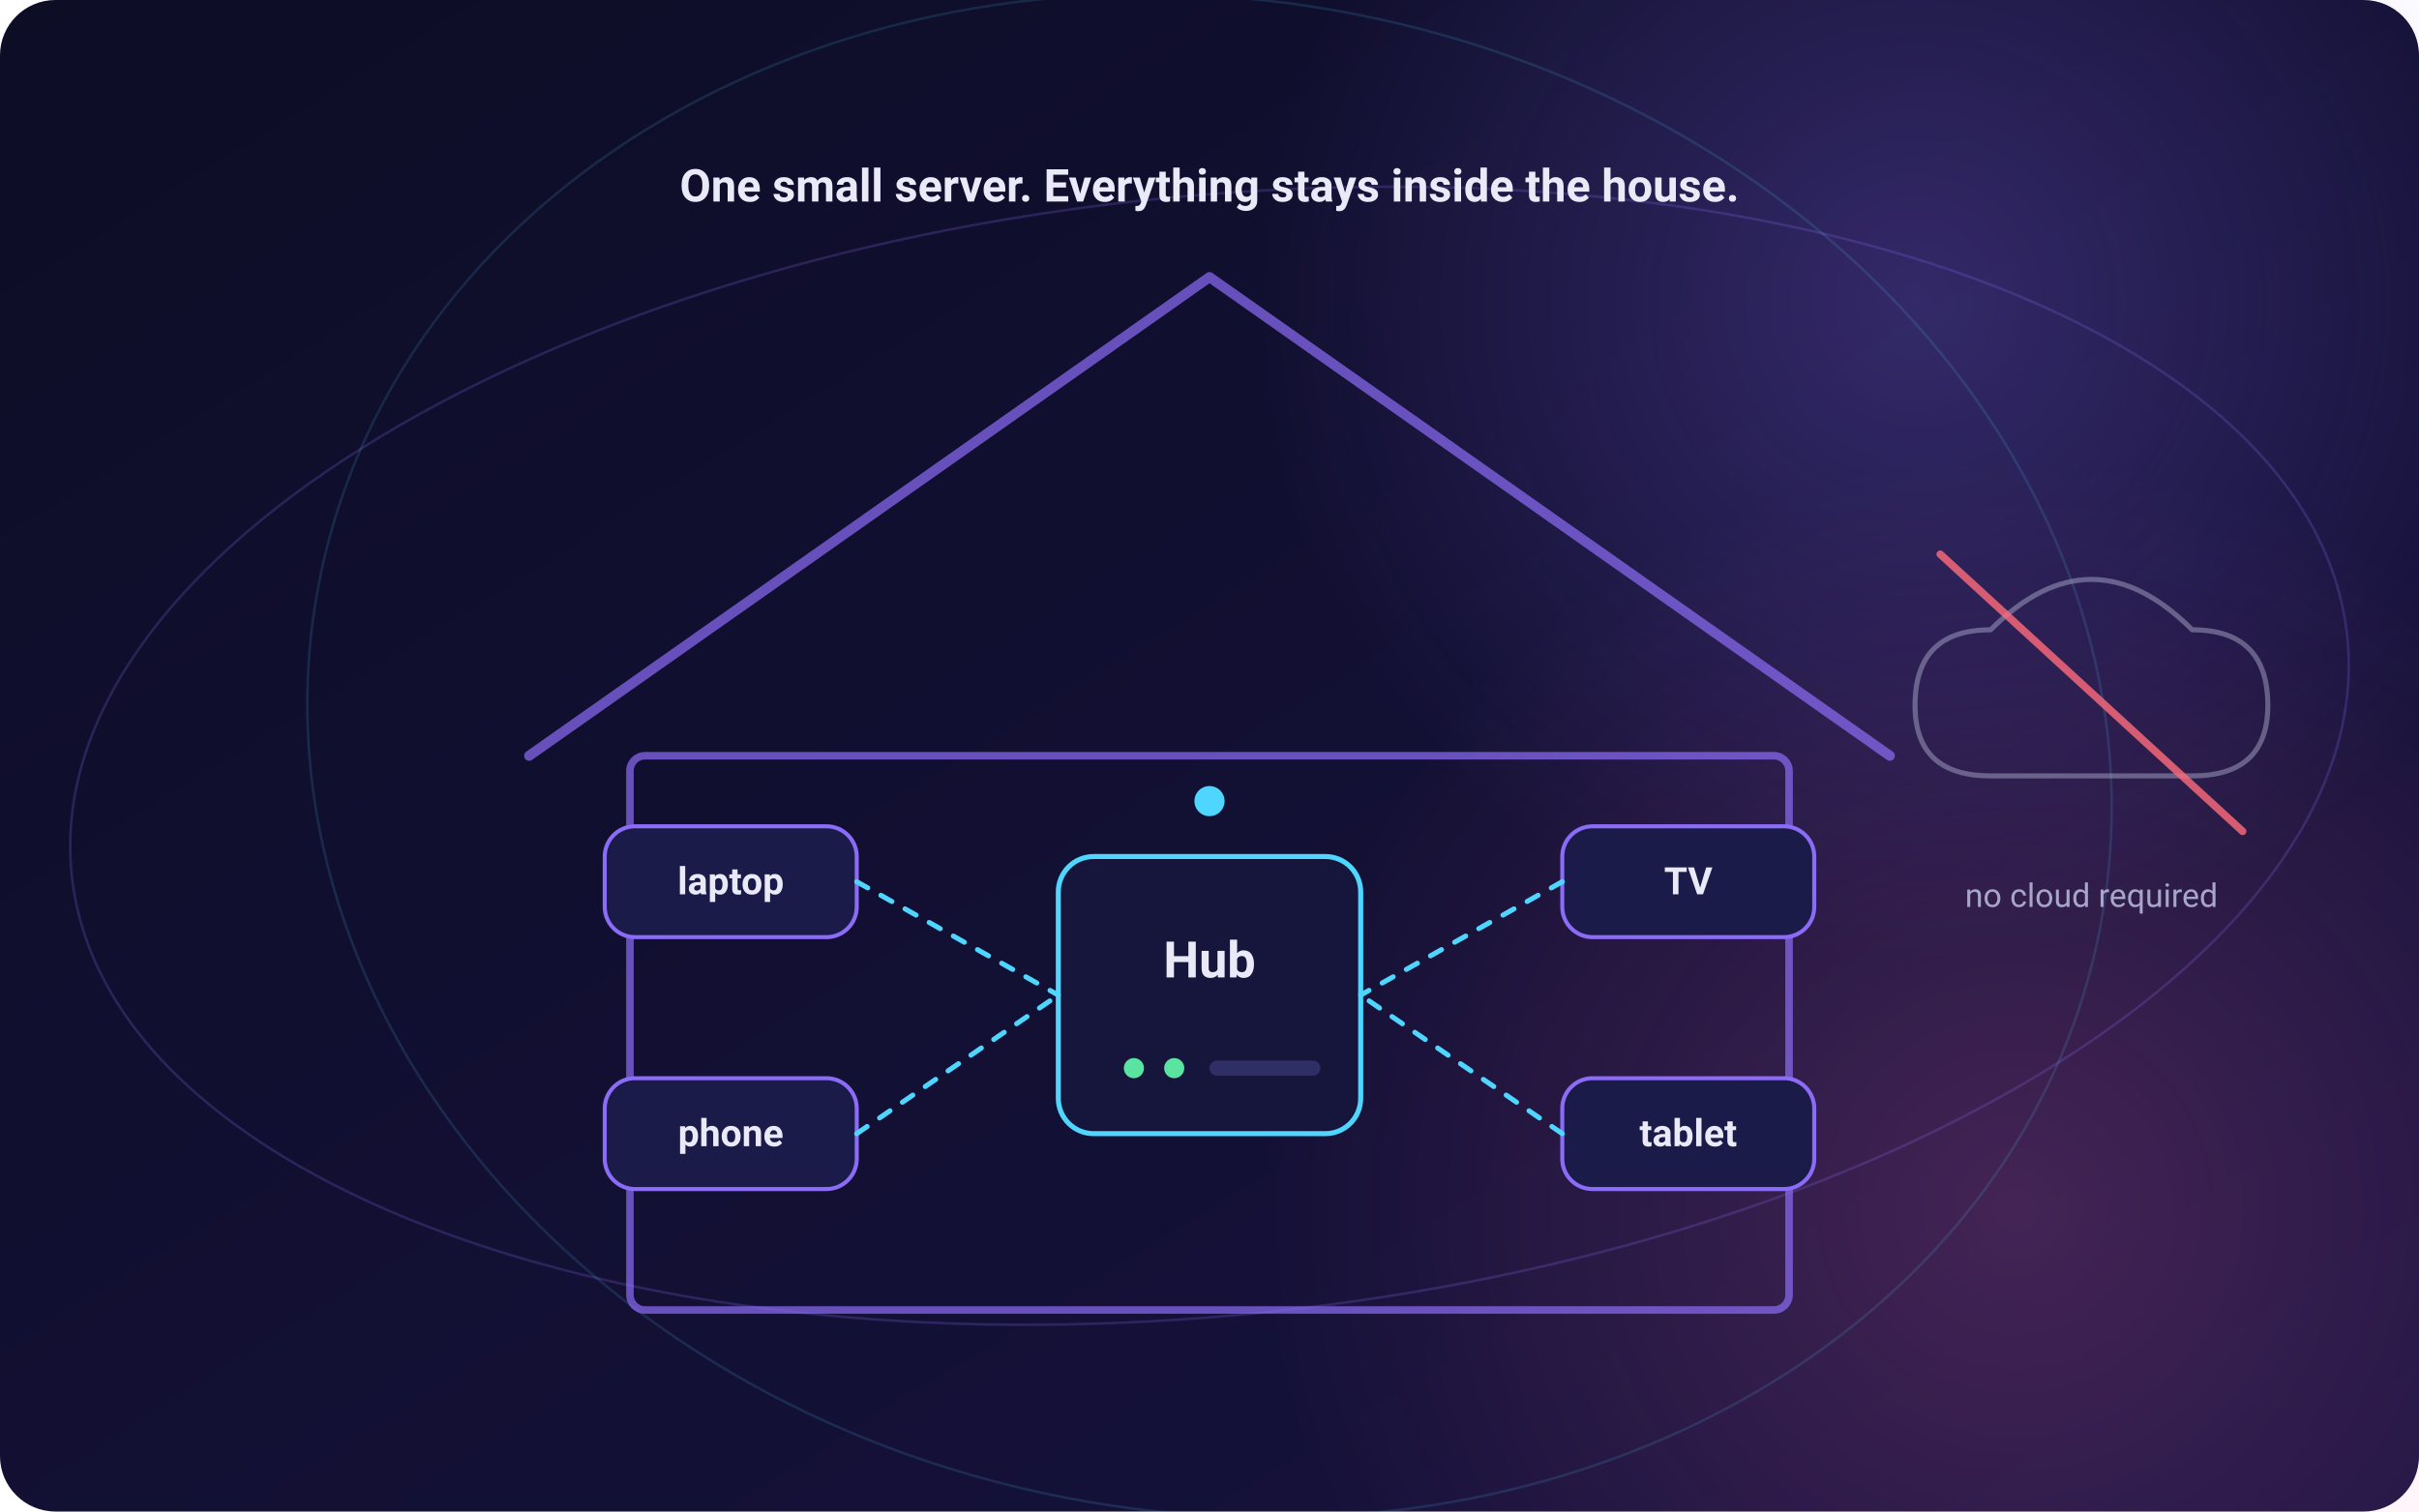
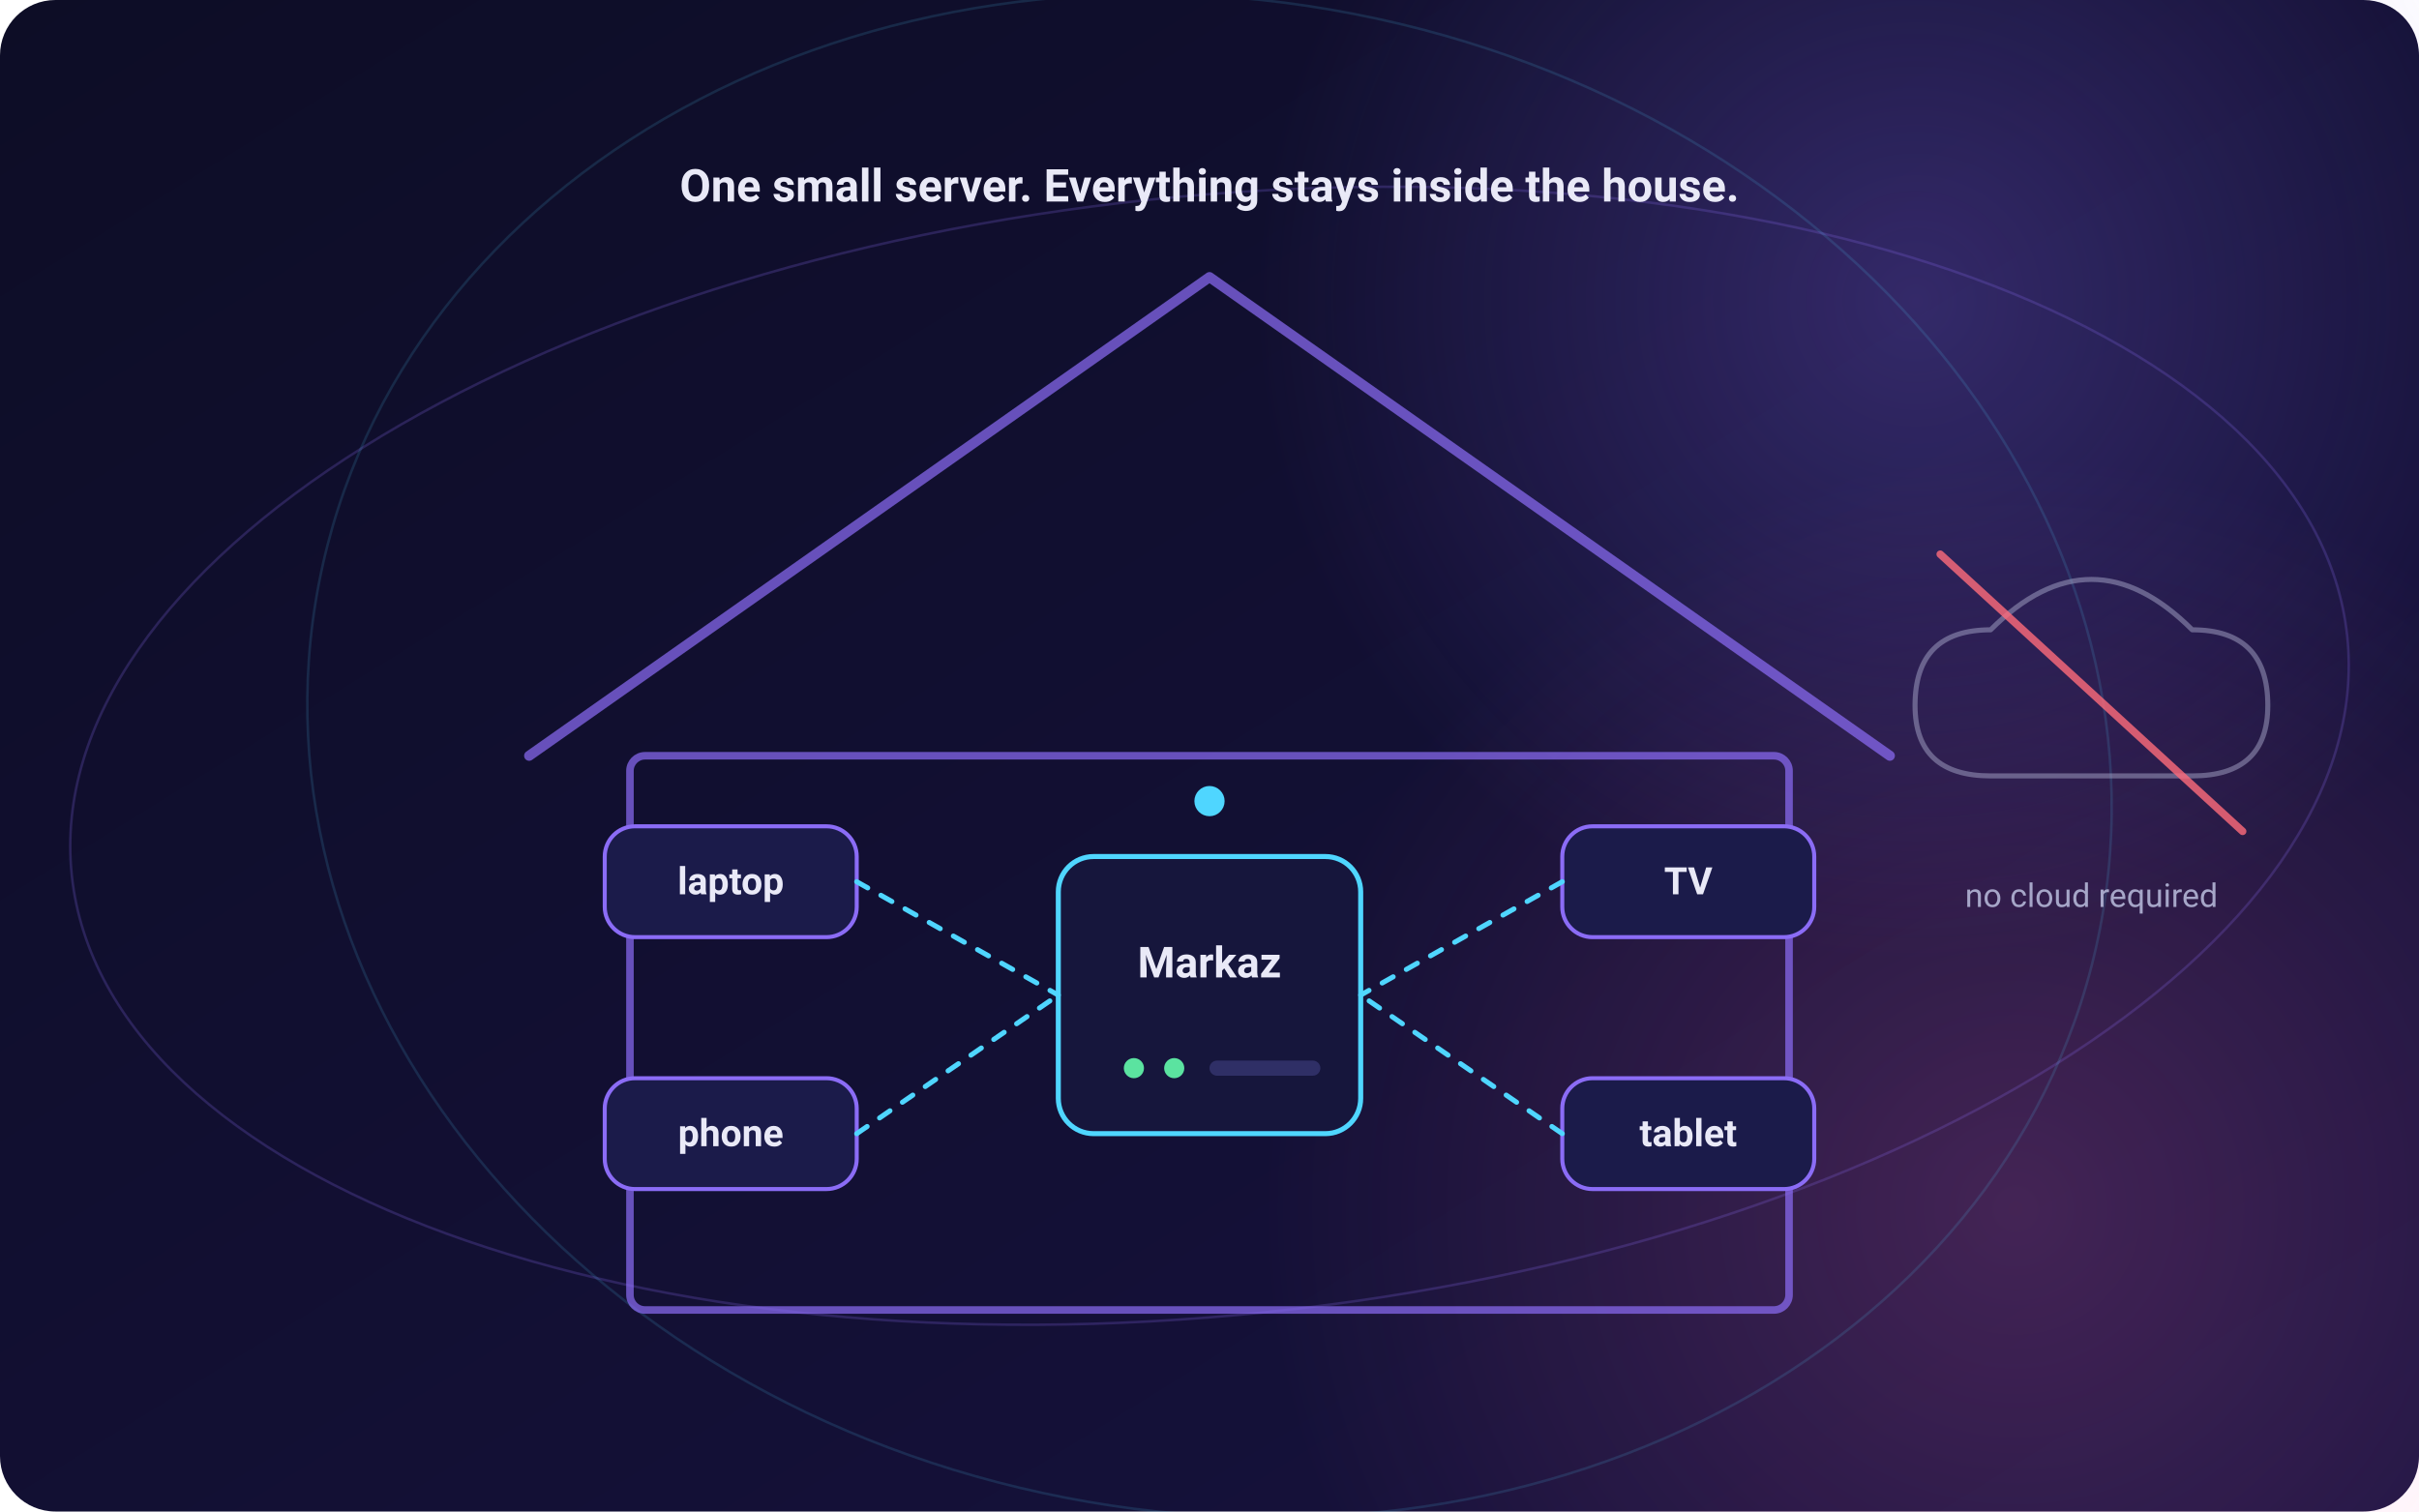
<svg xmlns="http://www.w3.org/2000/svg" viewBox="0 0 960 600" width="960" height="600" role="img">
  <defs>
    <linearGradient id="bg" x1="0" y1="0" x2="1" y2="1">
      <stop offset="0" stop-color="#0d0d26" />
      <stop offset="1" stop-color="#17123f" />
    </linearGradient>
    <linearGradient id="brand" x1="0" y1="0" x2="1" y2="0">
      <stop offset="0" stop-color="#4fd6ff" />
      <stop offset=".6" stop-color="#8b6cf6" />
      <stop offset="1" stop-color="#ff6fc1" />
    </linearGradient>
    <linearGradient id="poster1" x1="0" y1="0" x2="1" y2="1">
      <stop offset="0" stop-color="#4fd6ff" />
      <stop offset="1" stop-color="#8b6cf6" />
    </linearGradient>
    <linearGradient id="poster2" x1="0" y1="0" x2="1" y2="1">
      <stop offset="0" stop-color="#ff6fc1" />
      <stop offset="1" stop-color="#8b6cf6" />
    </linearGradient>
    <linearGradient id="poster3" x1="0" y1="1" x2="1" y2="0">
      <stop offset="0" stop-color="#2b2b7a" />
      <stop offset="1" stop-color="#4fd6ff" />
    </linearGradient>
    <linearGradient id="poster4" x1="0" y1="0" x2="0" y2="1">
      <stop offset="0" stop-color="#ffc857" />
      <stop offset="1" stop-color="#ff6fc1" />
    </linearGradient>
    <radialGradient id="g0">
      <stop offset="0" stop-color="#4fd6ff" stop-opacity=".22" />
      <stop offset="1" stop-color="#4fd6ff" stop-opacity="0" />
    </radialGradient>
    <radialGradient id="g1">
      <stop offset="0" stop-color="#ff6fc1" stop-opacity=".2" />
      <stop offset="1" stop-color="#ff6fc1" stop-opacity="0" />
    </radialGradient>
    <radialGradient id="g2">
      <stop offset="0" stop-color="#8b6cf6" stop-opacity=".28" />
      <stop offset="1" stop-color="#8b6cf6" stop-opacity="0" />
    </radialGradient>
    <radialGradient id="g3">
      <stop offset="0" stop-color="#8b6cf6" stop-opacity=".2" />
      <stop offset="1" stop-color="#8b6cf6" stop-opacity="0" />
    </radialGradient>
  </defs>
  <rect width="960" height="600" rx="22" fill="url(#bg)" />
  <circle cx="800" cy="480" r="300" fill="url(#g1)" />
  <circle cx="760" cy="120" r="260" fill="url(#g2)" />
  <ellipse cx="480.0" cy="300.0" rx="454" ry="222" fill="none" stroke="#8b6cf6" stroke-width="1" opacity=".22" transform="rotate(-6 480.0 300.0)" />
  <ellipse cx="480.0" cy="300.0" rx="360" ry="300" fill="none" stroke="#4fd6ff" stroke-width="1" opacity=".14" transform="rotate(11 480.0 300.0)" />
  <path d="M210 300 L480 110 L750 300" stroke="#8b6cf6" stroke-width="4" fill="none" stroke-linecap="round" stroke-linejoin="round" opacity="0.7" />
  <rect x="250" y="300" width="460" height="220" rx="6" fill="none" stroke="#8b6cf6" stroke-width="3" opacity="0.7" />
  <rect x="420" y="340" width="120" height="110" rx="14" fill="#16163c" stroke="#4fd6ff" stroke-width="2" opacity="1" />
-   <text x="480" y="388" font-family="system-ui, -apple-system, 'Segoe UI', Roboto, 'Helvetica Neue', Arial, sans-serif" font-size="20" font-weight="700" fill="#e9e9f7" text-anchor="middle" opacity="1">Hub</text>
+   <text x="480" y="388" font-family="system-ui, -apple-system, 'Segoe UI', Roboto, 'Helvetica Neue', Arial, sans-serif" font-size="17" font-weight="700" fill="#e9e9f7" text-anchor="middle" opacity="1">Markaz</text>
  <circle cx="450" cy="424" r="4" fill="#5be3a0" opacity="1" />
  <circle cx="466" cy="424" r="4" fill="#5be3a0" opacity="1" />
  <rect x="480" y="421" width="44" height="6" rx="3" fill="#2f2f66" opacity="1" />
  <circle cx="480" cy="318" r="5" fill="none" stroke="#4fd6ff" stroke-width="2">
    <animate attributeName="r" values="5;12.0" dur="2s" repeatCount="indefinite" />
    <animate attributeName="opacity" values=".8;0" dur="2s" repeatCount="indefinite" />
  </circle>
  <circle cx="480" cy="318" r="5" fill="#4fd6ff" opacity="1" />
  <rect x="240" y="328" width="100" height="44" rx="12" fill="#1b1b4a" stroke="#8b6cf6" stroke-width="1.6" opacity="1" />
  <text x="290.0" y="355.0" font-family="system-ui, -apple-system, 'Segoe UI', Roboto, 'Helvetica Neue', Arial, sans-serif" font-size="15" font-weight="700" fill="#e9e9f7" text-anchor="middle" opacity="1">laptop</text>
  <line x1="340" y1="350" x2="420" y2="395" stroke="#4fd6ff" stroke-width="2" stroke-linecap="round" stroke-dasharray="5 6" opacity="1" />
  <rect x="240" y="428" width="100" height="44" rx="12" fill="#1b1b4a" stroke="#8b6cf6" stroke-width="1.6" opacity="1" />
  <text x="290.0" y="455.0" font-family="system-ui, -apple-system, 'Segoe UI', Roboto, 'Helvetica Neue', Arial, sans-serif" font-size="15" font-weight="700" fill="#e9e9f7" text-anchor="middle" opacity="1">phone</text>
  <line x1="340" y1="450" x2="420" y2="395" stroke="#4fd6ff" stroke-width="2" stroke-linecap="round" stroke-dasharray="5 6" opacity="1" />
  <rect x="620" y="328" width="100" height="44" rx="12" fill="#1b1b4a" stroke="#8b6cf6" stroke-width="1.6" opacity="1" />
  <text x="670.0" y="355.0" font-family="system-ui, -apple-system, 'Segoe UI', Roboto, 'Helvetica Neue', Arial, sans-serif" font-size="15" font-weight="700" fill="#e9e9f7" text-anchor="middle" opacity="1">TV</text>
  <line x1="620" y1="350" x2="540" y2="395" stroke="#4fd6ff" stroke-width="2" stroke-linecap="round" stroke-dasharray="5 6" opacity="1" />
  <rect x="620" y="428" width="100" height="44" rx="12" fill="#1b1b4a" stroke="#8b6cf6" stroke-width="1.6" opacity="1" />
  <text x="670.0" y="455.0" font-family="system-ui, -apple-system, 'Segoe UI', Roboto, 'Helvetica Neue', Arial, sans-serif" font-size="15" font-weight="700" fill="#e9e9f7" text-anchor="middle" opacity="1">tablet</text>
  <line x1="620" y1="450" x2="540" y2="395" stroke="#4fd6ff" stroke-width="2" stroke-linecap="round" stroke-dasharray="5 6" opacity="1" />
  <text x="480" y="80" font-family="system-ui, -apple-system, 'Segoe UI', Roboto, 'Helvetica Neue', Arial, sans-serif" font-size="18" font-weight="600" fill="#e9e9f7" text-anchor="middle" opacity="1">One small server. Everything stays inside the house.</text>
  <path d="M790 250 q40 -40 80 0 q30 0 30 30 q0 28 -30 28 h-80 q-30 0 -30 -28 q0 -30 30 -30" stroke="#a6a6c8" stroke-width="2" fill="none" stroke-linecap="round" stroke-linejoin="round" opacity="0.5" />
  <line x1="770" y1="220" x2="890" y2="330" stroke="#ff6b7a" stroke-width="3" stroke-linecap="round" opacity="0.8" />
  <text x="830" y="360" font-family="system-ui, -apple-system, 'Segoe UI', Roboto, 'Helvetica Neue', Arial, sans-serif" font-size="13" font-weight="400" fill="#a6a6c8" text-anchor="middle" opacity="1">no cloud required</text>
</svg>
